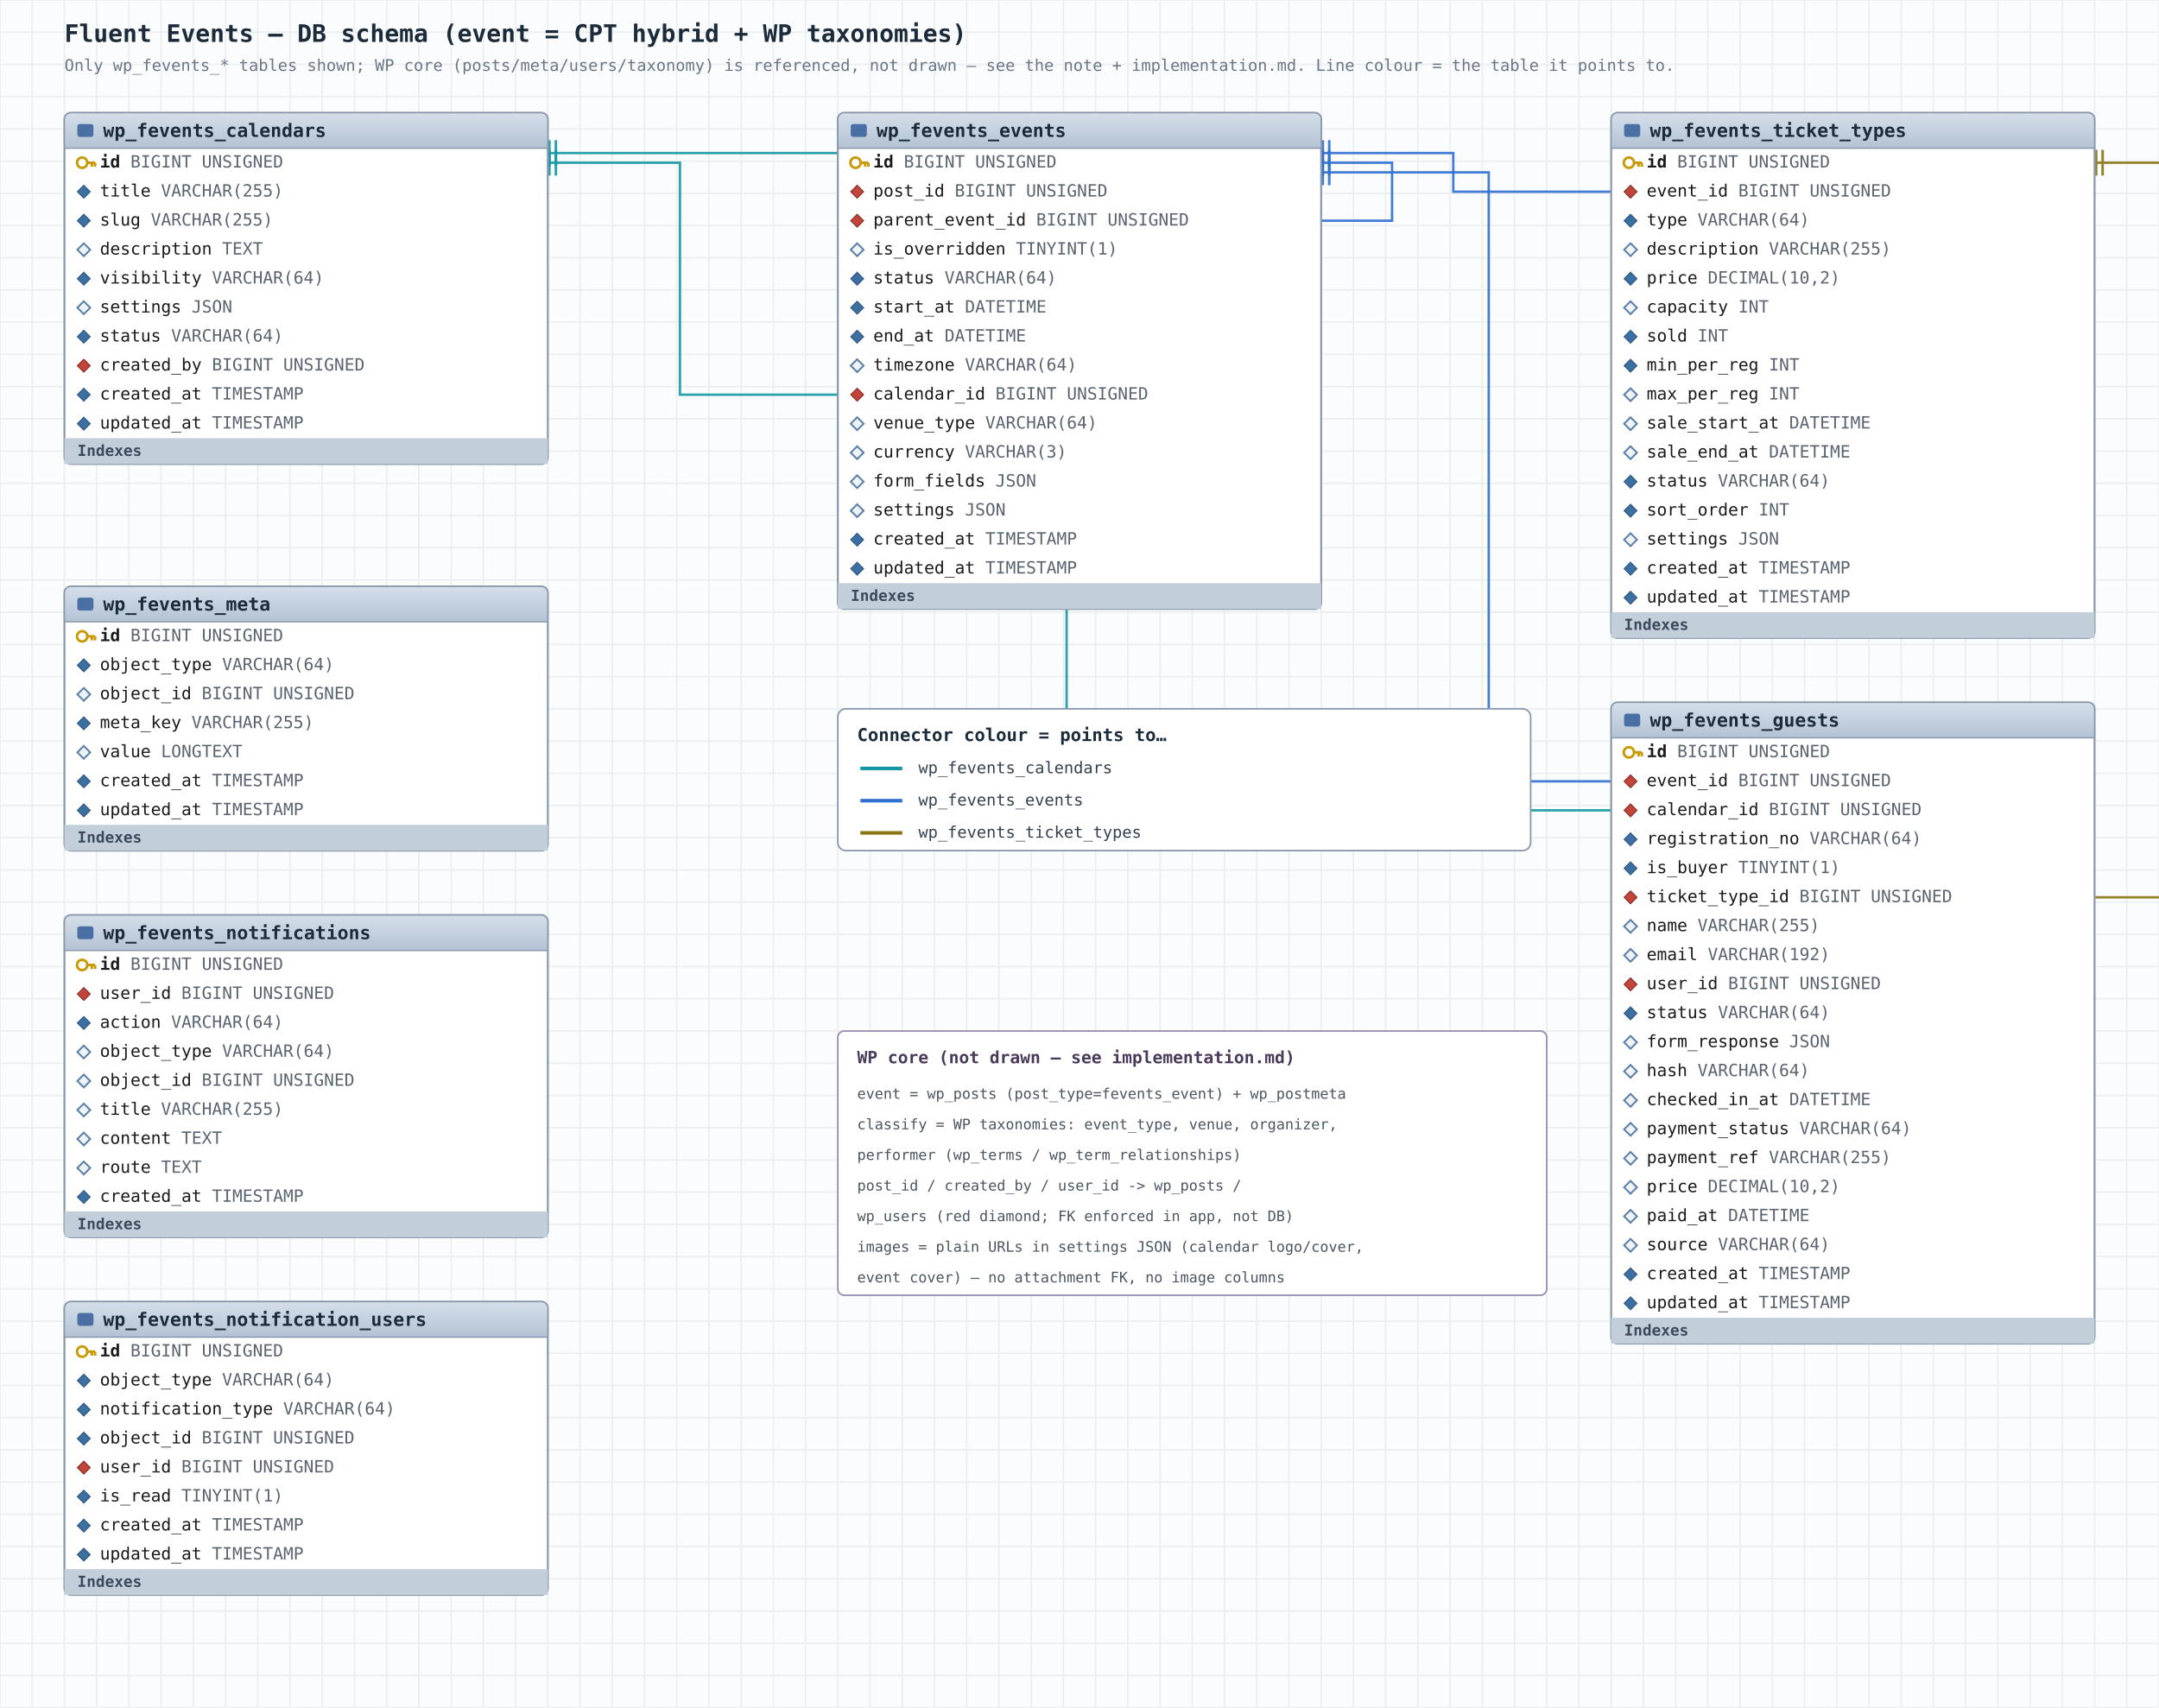
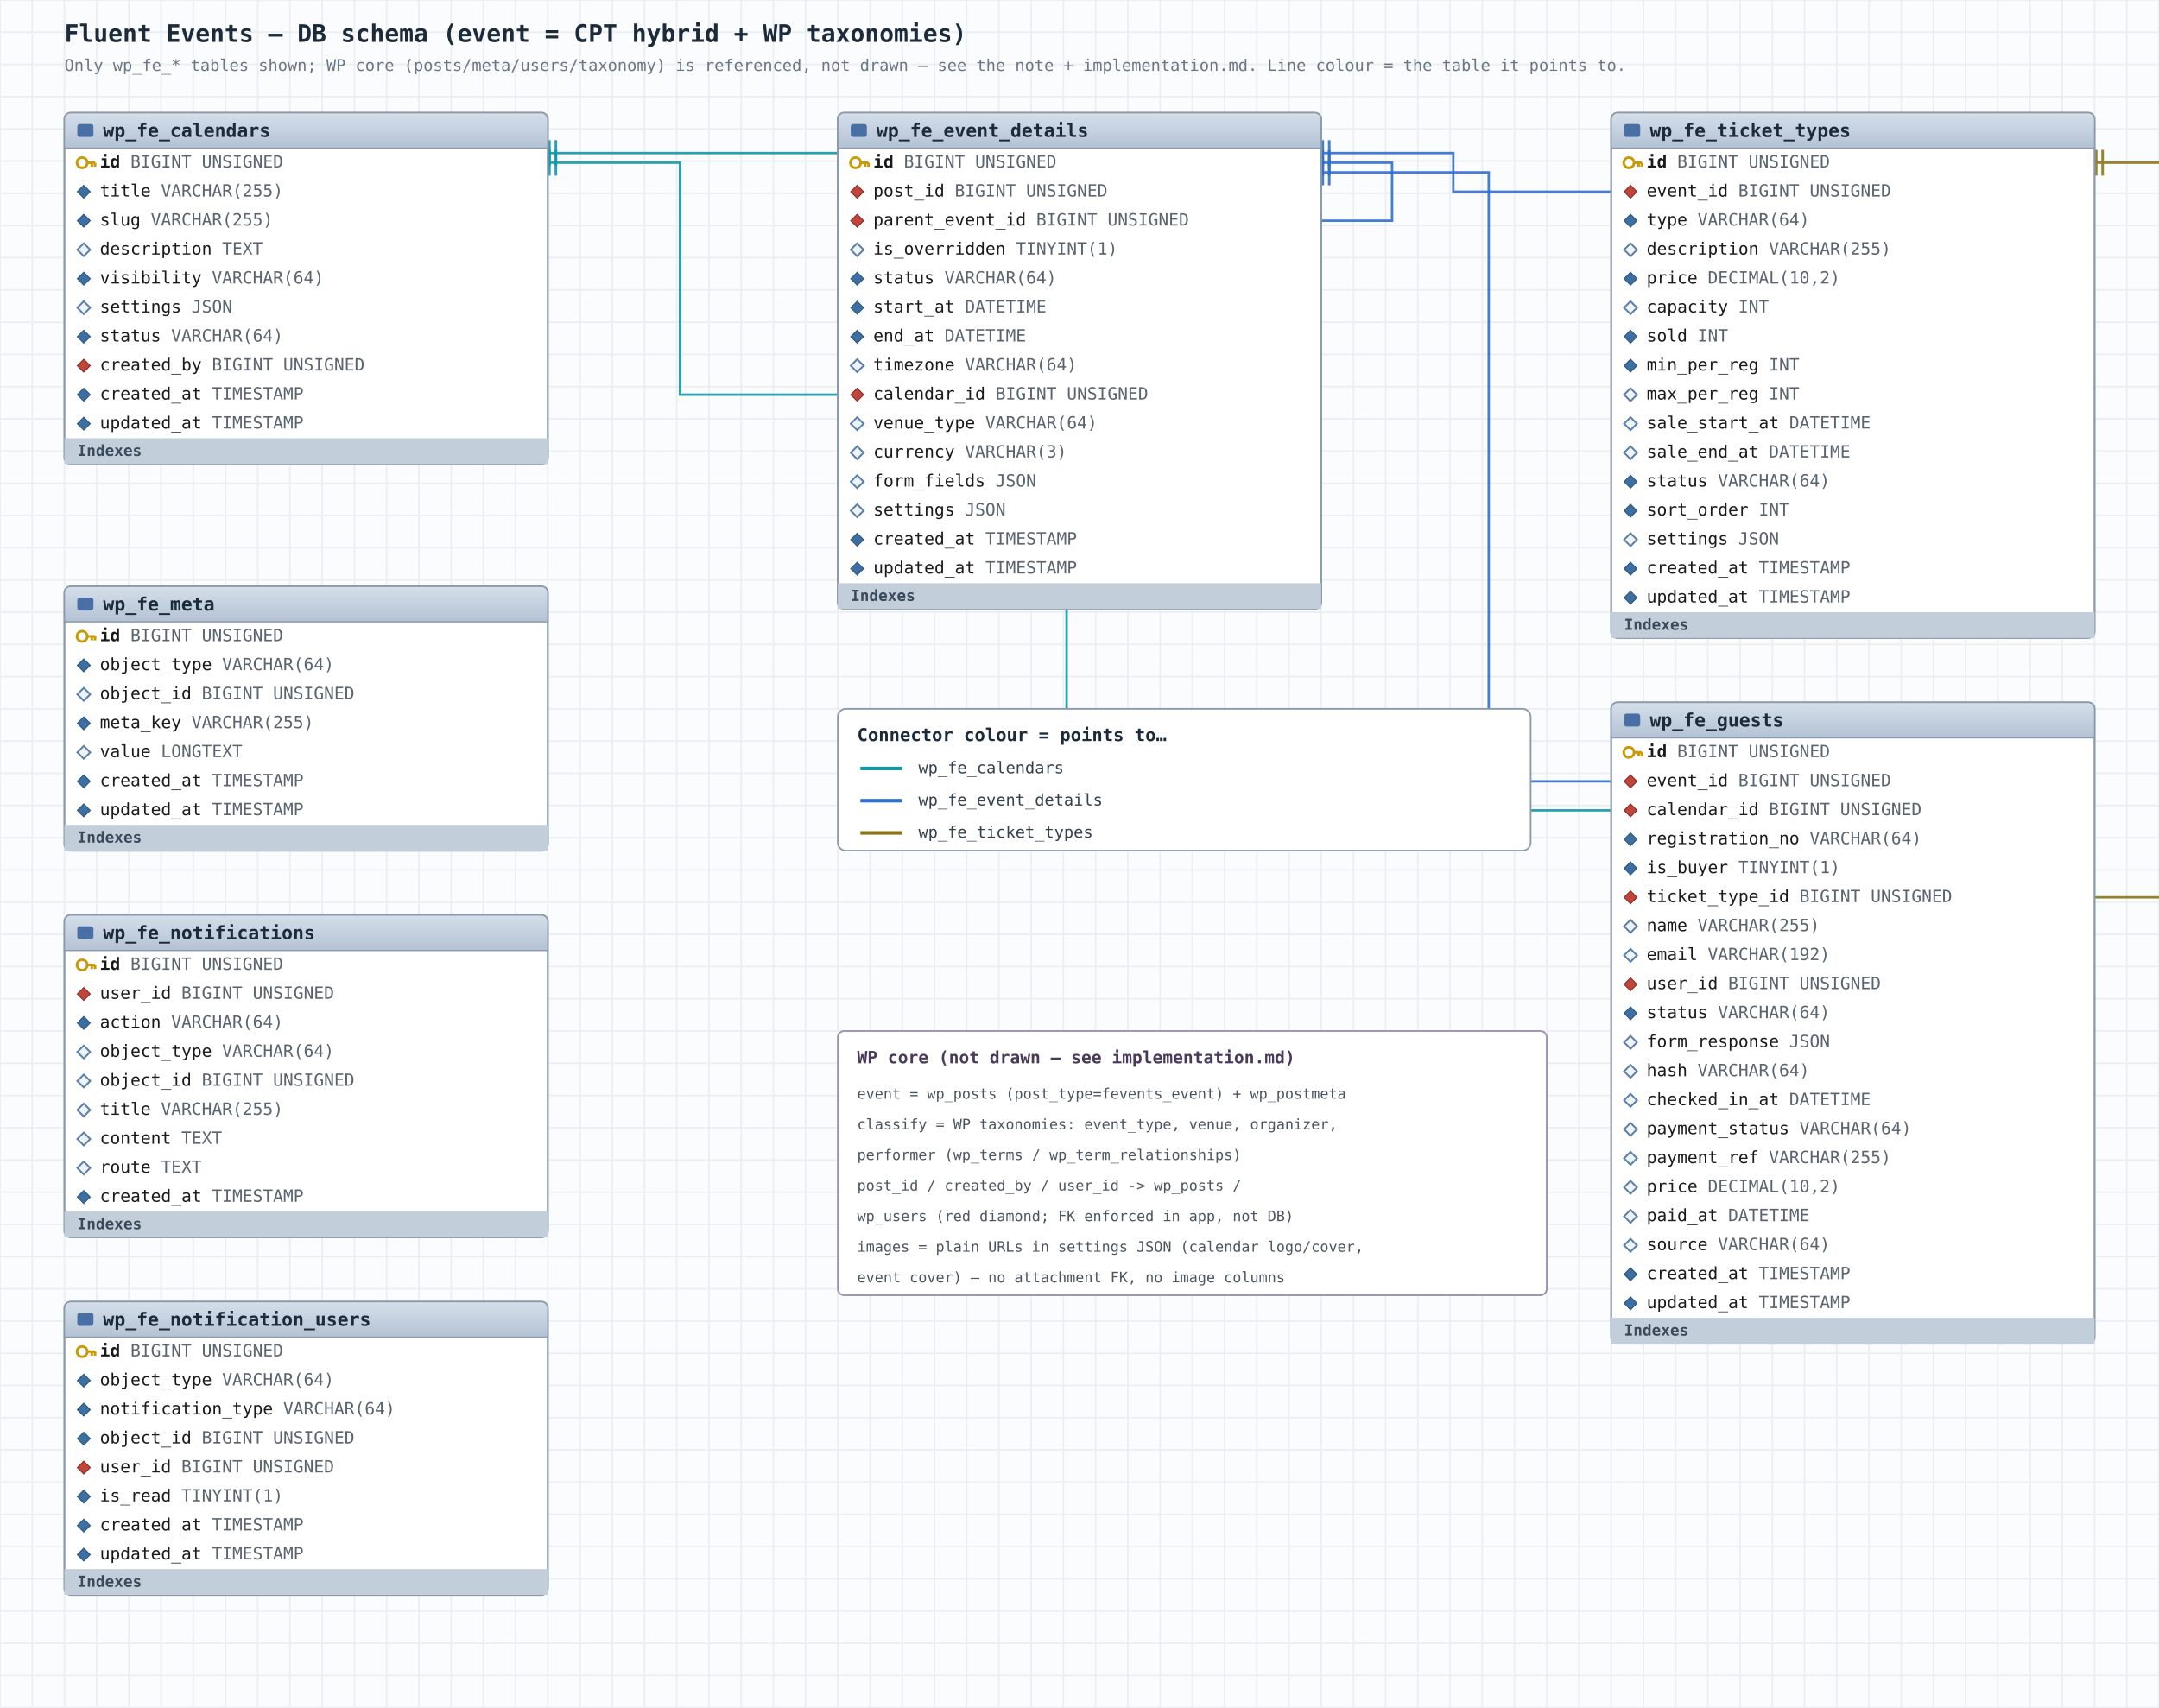
<svg xmlns="http://www.w3.org/2000/svg" width="1340" height="1060" viewBox="0 0 1340 1060" font-family="Menlo,Consolas,monospace">
  <defs>
    <linearGradient id="tb" x1="0" y1="0" x2="0" y2="1">
      <stop offset="0" stop-color="#d5dfea" />
      <stop offset="1" stop-color="#b3c2d4" />
    </linearGradient>
    <linearGradient id="tt" x1="0" y1="0" x2="0" y2="1">
      <stop offset="0" stop-color="#e2daf0" />
      <stop offset="1" stop-color="#cdc0e6" />
    </linearGradient>
    <marker id="cf_c1298a4" markerWidth="22" markerHeight="22" refX="17" refY="11" orient="auto" markerUnits="userSpaceOnUse">
      <path d="M17,11 L3,3 M17,11 L3,11 M17,11 L3,19" fill="none" stroke="#1298a4" stroke-width="1.6" />
    </marker>
    <marker id="one_c1298a4" markerWidth="16" markerHeight="22" refX="12" refY="11" orient="auto" markerUnits="userSpaceOnUse">
      <path d="M7,3 L7,19 M11,3 L11,19" fill="none" stroke="#1298a4" stroke-width="1.6" />
    </marker>
    <marker id="cf_c2f6fd0" markerWidth="22" markerHeight="22" refX="17" refY="11" orient="auto" markerUnits="userSpaceOnUse">
      <path d="M17,11 L3,3 M17,11 L3,11 M17,11 L3,19" fill="none" stroke="#2f6fd0" stroke-width="1.6" />
    </marker>
    <marker id="one_c2f6fd0" markerWidth="16" markerHeight="22" refX="12" refY="11" orient="auto" markerUnits="userSpaceOnUse">
      <path d="M7,3 L7,19 M11,3 L11,19" fill="none" stroke="#2f6fd0" stroke-width="1.6" />
    </marker>
    <marker id="cf_c8a7514" markerWidth="22" markerHeight="22" refX="17" refY="11" orient="auto" markerUnits="userSpaceOnUse">
      <path d="M17,11 L3,3 M17,11 L3,11 M17,11 L3,19" fill="none" stroke="#8a7514" stroke-width="1.6" />
    </marker>
    <marker id="one_c8a7514" markerWidth="16" markerHeight="22" refX="12" refY="11" orient="auto" markerUnits="userSpaceOnUse">
      <path d="M7,3 L7,19 M11,3 L11,19" fill="none" stroke="#8a7514" stroke-width="1.6" />
    </marker>
  </defs>
  <rect x="0" y="0" width="1340" height="1060" fill="#fbfcfd" />
  <path d="M0,0 V1060 M20,0 V1060 M40,0 V1060 M60,0 V1060 M80,0 V1060 M100,0 V1060 M120,0 V1060 M140,0 V1060 M160,0 V1060 M180,0 V1060 M200,0 V1060 M220,0 V1060 M240,0 V1060 M260,0 V1060 M280,0 V1060 M300,0 V1060 M320,0 V1060 M340,0 V1060 M360,0 V1060 M380,0 V1060 M400,0 V1060 M420,0 V1060 M440,0 V1060 M460,0 V1060 M480,0 V1060 M500,0 V1060 M520,0 V1060 M540,0 V1060 M560,0 V1060 M580,0 V1060 M600,0 V1060 M620,0 V1060 M640,0 V1060 M660,0 V1060 M680,0 V1060 M700,0 V1060 M720,0 V1060 M740,0 V1060 M760,0 V1060 M780,0 V1060 M800,0 V1060 M820,0 V1060 M840,0 V1060 M860,0 V1060 M880,0 V1060 M900,0 V1060 M920,0 V1060 M940,0 V1060 M960,0 V1060 M980,0 V1060 M1000,0 V1060 M1020,0 V1060 M1040,0 V1060 M1060,0 V1060 M1080,0 V1060 M1100,0 V1060 M1120,0 V1060 M1140,0 V1060 M1160,0 V1060 M1180,0 V1060 M1200,0 V1060 M1220,0 V1060 M1240,0 V1060 M1260,0 V1060 M1280,0 V1060 M1300,0 V1060 M1320,0 V1060 M1340,0 V1060 M0,0 H1340 M0,20 H1340 M0,40 H1340 M0,60 H1340 M0,80 H1340 M0,100 H1340 M0,120 H1340 M0,140 H1340 M0,160 H1340 M0,180 H1340 M0,200 H1340 M0,220 H1340 M0,240 H1340 M0,260 H1340 M0,280 H1340 M0,300 H1340 M0,320 H1340 M0,340 H1340 M0,360 H1340 M0,380 H1340 M0,400 H1340 M0,420 H1340 M0,440 H1340 M0,460 H1340 M0,480 H1340 M0,500 H1340 M0,520 H1340 M0,540 H1340 M0,560 H1340 M0,580 H1340 M0,600 H1340 M0,620 H1340 M0,640 H1340 M0,660 H1340 M0,680 H1340 M0,700 H1340 M0,720 H1340 M0,740 H1340 M0,760 H1340 M0,780 H1340 M0,800 H1340 M0,820 H1340 M0,840 H1340 M0,860 H1340 M0,880 H1340 M0,900 H1340 M0,920 H1340 M0,940 H1340 M0,960 H1340 M0,980 H1340 M0,1000 H1340 M0,1020 H1340 M0,1040 H1340 M0,1060 H1340" stroke="#eceff2" stroke-width="1" />
  <text x="40" y="26" font-size="15" font-weight="700" fill="#1c2b3a">Fluent Events — DB schema (event = CPT hybrid + WP taxonomies)</text>
-   <text x="40" y="44" font-size="10" fill="#6a7684">Only wp_fevents_* tables shown; WP core (posts/meta/users/taxonomy) is referenced, not drawn — see the note + implementation.md. Line colour = the table it points to.</text>
+   <text x="40" y="44" font-size="10" fill="#6a7684">Only wp_fe_* tables shown; WP core (posts/meta/users/taxonomy) is referenced, not drawn — see the note + implementation.md. Line colour = the table it points to.</text>
  <path d="M520,245 H422.0 V101 H340" fill="none" stroke="#1298a4" stroke-width="1.5" opacity="0.9" marker-start="url(#cf_c1298a4)" marker-end="url(#one_c1298a4)" />
  <path d="M820,137 H864 V101 H820" fill="none" stroke="#2f6fd0" stroke-width="1.5" opacity="0.9" marker-start="url(#cf_c2f6fd0)" marker-end="url(#one_c2f6fd0)" />
  <path d="M1000,119 H902.0 V95 H820" fill="none" stroke="#2f6fd0" stroke-width="1.5" opacity="0.9" marker-start="url(#cf_c2f6fd0)" marker-end="url(#one_c2f6fd0)" />
  <path d="M1000,485 H924.0 V107 H820" fill="none" stroke="#2f6fd0" stroke-width="1.5" opacity="0.9" marker-start="url(#cf_c2f6fd0)" marker-end="url(#one_c2f6fd0)" />
  <path d="M1000,503 H662.0 V95 H340" fill="none" stroke="#1298a4" stroke-width="1.5" opacity="0.9" marker-start="url(#cf_c1298a4)" marker-end="url(#one_c1298a4)" />
  <path d="M1300,557 H1344 V101 H1300" fill="none" stroke="#8a7514" stroke-width="1.5" opacity="0.9" marker-start="url(#cf_c8a7514)" marker-end="url(#one_c8a7514)" />
  <g>
    <rect x="40" y="70" width="300" height="218" rx="4" fill="#fff" stroke="#8a99ab" stroke-width="1.2" />
    <path d="M40,74 a4,4 0 0 1 4,-4 h292 a4,4 0 0 1 4,4 v18 h-300 z" fill="url(#tb)" stroke="#8a99ab" stroke-width="0.8" />
    <rect x="48" y="77" width="10" height="8" rx="1.5" fill="#4a6fa5" />
-     <text x="64" y="85" font-size="11.5" font-weight="700" fill="#1c2b3a">wp_fevents_calendars</text>
+     <text x="64" y="85" font-size="11.5" font-weight="700" fill="#1c2b3a">wp_fe_calendars</text>
    <circle cx="51" cy="101" r="3.2" fill="none" stroke="#c99a08" stroke-width="1.6" />
    <path d="M53.5,101 L59,101 M57,101 L57,103.5 M59,101 L59,103.5" stroke="#c99a08" stroke-width="1.6" fill="none" />
    <text x="62" y="104" font-size="10.5" fill="#1a1a1a">
      <tspan font-weight="700">id</tspan>
      <tspan fill="#5a6470">BIGINT UNSIGNED</tspan>
    </text>
    <path d="M52,115 L56,119 L52,123 L48,119 Z" fill="#3d6fa0" stroke="#2a5580" stroke-width="0.6" />
    <text x="62" y="122" font-size="10.5" fill="#1a1a1a">
      <tspan font-weight="400">title</tspan>
      <tspan fill="#5a6470">VARCHAR(255)</tspan>
    </text>
    <path d="M52,133 L56,137 L52,141 L48,137 Z" fill="#3d6fa0" stroke="#2a5580" stroke-width="0.6" />
    <text x="62" y="140" font-size="10.5" fill="#1a1a1a">
      <tspan font-weight="400">slug</tspan>
      <tspan fill="#5a6470">VARCHAR(255)</tspan>
    </text>
    <path d="M52,151 L56,155 L52,159 L48,155 Z" fill="#eef3f8" stroke="#5b7fa6" stroke-width="1.1" />
    <text x="62" y="158" font-size="10.5" fill="#1a1a1a">
      <tspan font-weight="400">description</tspan>
      <tspan fill="#5a6470">TEXT</tspan>
    </text>
    <path d="M52,169 L56,173 L52,177 L48,173 Z" fill="#3d6fa0" stroke="#2a5580" stroke-width="0.6" />
    <text x="62" y="176" font-size="10.5" fill="#1a1a1a">
      <tspan font-weight="400">visibility</tspan>
      <tspan fill="#5a6470">VARCHAR(64)</tspan>
    </text>
    <path d="M52,187 L56,191 L52,195 L48,191 Z" fill="#eef3f8" stroke="#5b7fa6" stroke-width="1.1" />
    <text x="62" y="194" font-size="10.5" fill="#1a1a1a">
      <tspan font-weight="400">settings</tspan>
      <tspan fill="#5a6470">JSON</tspan>
    </text>
    <path d="M52,205 L56,209 L52,213 L48,209 Z" fill="#3d6fa0" stroke="#2a5580" stroke-width="0.6" />
    <text x="62" y="212" font-size="10.5" fill="#1a1a1a">
      <tspan font-weight="400">status</tspan>
      <tspan fill="#5a6470">VARCHAR(64)</tspan>
    </text>
    <path d="M52,223 L56,227 L52,231 L48,227 Z" fill="#c0453b" stroke="#8a2820" stroke-width="0.6" />
    <text x="62" y="230" font-size="10.5" fill="#1a1a1a">
      <tspan font-weight="400">created_by</tspan>
      <tspan fill="#5a6470">BIGINT UNSIGNED</tspan>
    </text>
    <path d="M52,241 L56,245 L52,249 L48,245 Z" fill="#3d6fa0" stroke="#2a5580" stroke-width="0.6" />
    <text x="62" y="248" font-size="10.5" fill="#1a1a1a">
      <tspan font-weight="400">created_at</tspan>
      <tspan fill="#5a6470">TIMESTAMP</tspan>
    </text>
    <path d="M52,259 L56,263 L52,267 L48,263 Z" fill="#3d6fa0" stroke="#2a5580" stroke-width="0.6" />
    <text x="62" y="266" font-size="10.5" fill="#1a1a1a">
      <tspan font-weight="400">updated_at</tspan>
      <tspan fill="#5a6470">TIMESTAMP</tspan>
    </text>
    <rect x="40" y="272" width="300" height="16" fill="#c3cedb" />
    <text x="48" y="283" font-size="9.5" font-weight="700" fill="#3a4a5a">Indexes</text>
  </g>
  <g>
    <rect x="40" y="364" width="300" height="164" rx="4" fill="#fff" stroke="#8a99ab" stroke-width="1.2" />
    <path d="M40,368 a4,4 0 0 1 4,-4 h292 a4,4 0 0 1 4,4 v18 h-300 z" fill="url(#tb)" stroke="#8a99ab" stroke-width="0.8" />
    <rect x="48" y="371" width="10" height="8" rx="1.5" fill="#4a6fa5" />
-     <text x="64" y="379" font-size="11.5" font-weight="700" fill="#1c2b3a">wp_fevents_meta</text>
+     <text x="64" y="379" font-size="11.5" font-weight="700" fill="#1c2b3a">wp_fe_meta</text>
    <circle cx="51" cy="395" r="3.2" fill="none" stroke="#c99a08" stroke-width="1.6" />
    <path d="M53.5,395 L59,395 M57,395 L57,397.5 M59,395 L59,397.5" stroke="#c99a08" stroke-width="1.6" fill="none" />
    <text x="62" y="398" font-size="10.5" fill="#1a1a1a">
      <tspan font-weight="700">id</tspan>
      <tspan fill="#5a6470">BIGINT UNSIGNED</tspan>
    </text>
    <path d="M52,409 L56,413 L52,417 L48,413 Z" fill="#3d6fa0" stroke="#2a5580" stroke-width="0.6" />
    <text x="62" y="416" font-size="10.5" fill="#1a1a1a">
      <tspan font-weight="400">object_type</tspan>
      <tspan fill="#5a6470">VARCHAR(64)</tspan>
    </text>
    <path d="M52,427 L56,431 L52,435 L48,431 Z" fill="#eef3f8" stroke="#5b7fa6" stroke-width="1.1" />
    <text x="62" y="434" font-size="10.5" fill="#1a1a1a">
      <tspan font-weight="400">object_id</tspan>
      <tspan fill="#5a6470">BIGINT UNSIGNED</tspan>
    </text>
    <path d="M52,445 L56,449 L52,453 L48,449 Z" fill="#3d6fa0" stroke="#2a5580" stroke-width="0.6" />
    <text x="62" y="452" font-size="10.5" fill="#1a1a1a">
      <tspan font-weight="400">meta_key</tspan>
      <tspan fill="#5a6470">VARCHAR(255)</tspan>
    </text>
    <path d="M52,463 L56,467 L52,471 L48,467 Z" fill="#eef3f8" stroke="#5b7fa6" stroke-width="1.1" />
    <text x="62" y="470" font-size="10.5" fill="#1a1a1a">
      <tspan font-weight="400">value</tspan>
      <tspan fill="#5a6470">LONGTEXT</tspan>
    </text>
    <path d="M52,481 L56,485 L52,489 L48,485 Z" fill="#3d6fa0" stroke="#2a5580" stroke-width="0.6" />
    <text x="62" y="488" font-size="10.5" fill="#1a1a1a">
      <tspan font-weight="400">created_at</tspan>
      <tspan fill="#5a6470">TIMESTAMP</tspan>
    </text>
    <path d="M52,499 L56,503 L52,507 L48,503 Z" fill="#3d6fa0" stroke="#2a5580" stroke-width="0.6" />
    <text x="62" y="506" font-size="10.5" fill="#1a1a1a">
      <tspan font-weight="400">updated_at</tspan>
      <tspan fill="#5a6470">TIMESTAMP</tspan>
    </text>
    <rect x="40" y="512" width="300" height="16" fill="#c3cedb" />
    <text x="48" y="523" font-size="9.5" font-weight="700" fill="#3a4a5a">Indexes</text>
  </g>
  <g>
    <rect x="40" y="568" width="300" height="200" rx="4" fill="#fff" stroke="#8a99ab" stroke-width="1.2" />
    <path d="M40,572 a4,4 0 0 1 4,-4 h292 a4,4 0 0 1 4,4 v18 h-300 z" fill="url(#tb)" stroke="#8a99ab" stroke-width="0.8" />
    <rect x="48" y="575" width="10" height="8" rx="1.5" fill="#4a6fa5" />
-     <text x="64" y="583" font-size="11.5" font-weight="700" fill="#1c2b3a">wp_fevents_notifications</text>
+     <text x="64" y="583" font-size="11.5" font-weight="700" fill="#1c2b3a">wp_fe_notifications</text>
    <circle cx="51" cy="599" r="3.2" fill="none" stroke="#c99a08" stroke-width="1.6" />
    <path d="M53.5,599 L59,599 M57,599 L57,601.5 M59,599 L59,601.5" stroke="#c99a08" stroke-width="1.6" fill="none" />
    <text x="62" y="602" font-size="10.5" fill="#1a1a1a">
      <tspan font-weight="700">id</tspan>
      <tspan fill="#5a6470">BIGINT UNSIGNED</tspan>
    </text>
    <path d="M52,613 L56,617 L52,621 L48,617 Z" fill="#c0453b" stroke="#8a2820" stroke-width="0.6" />
    <text x="62" y="620" font-size="10.5" fill="#1a1a1a">
      <tspan font-weight="400">user_id</tspan>
      <tspan fill="#5a6470">BIGINT UNSIGNED</tspan>
    </text>
    <path d="M52,631 L56,635 L52,639 L48,635 Z" fill="#3d6fa0" stroke="#2a5580" stroke-width="0.6" />
    <text x="62" y="638" font-size="10.5" fill="#1a1a1a">
      <tspan font-weight="400">action</tspan>
      <tspan fill="#5a6470">VARCHAR(64)</tspan>
    </text>
    <path d="M52,649 L56,653 L52,657 L48,653 Z" fill="#eef3f8" stroke="#5b7fa6" stroke-width="1.1" />
    <text x="62" y="656" font-size="10.5" fill="#1a1a1a">
      <tspan font-weight="400">object_type</tspan>
      <tspan fill="#5a6470">VARCHAR(64)</tspan>
    </text>
    <path d="M52,667 L56,671 L52,675 L48,671 Z" fill="#eef3f8" stroke="#5b7fa6" stroke-width="1.1" />
    <text x="62" y="674" font-size="10.5" fill="#1a1a1a">
      <tspan font-weight="400">object_id</tspan>
      <tspan fill="#5a6470">BIGINT UNSIGNED</tspan>
    </text>
    <path d="M52,685 L56,689 L52,693 L48,689 Z" fill="#eef3f8" stroke="#5b7fa6" stroke-width="1.1" />
    <text x="62" y="692" font-size="10.5" fill="#1a1a1a">
      <tspan font-weight="400">title</tspan>
      <tspan fill="#5a6470">VARCHAR(255)</tspan>
    </text>
    <path d="M52,703 L56,707 L52,711 L48,707 Z" fill="#eef3f8" stroke="#5b7fa6" stroke-width="1.1" />
    <text x="62" y="710" font-size="10.5" fill="#1a1a1a">
      <tspan font-weight="400">content</tspan>
      <tspan fill="#5a6470">TEXT</tspan>
    </text>
    <path d="M52,721 L56,725 L52,729 L48,725 Z" fill="#eef3f8" stroke="#5b7fa6" stroke-width="1.1" />
    <text x="62" y="728" font-size="10.5" fill="#1a1a1a">
      <tspan font-weight="400">route</tspan>
      <tspan fill="#5a6470">TEXT</tspan>
    </text>
    <path d="M52,739 L56,743 L52,747 L48,743 Z" fill="#3d6fa0" stroke="#2a5580" stroke-width="0.6" />
    <text x="62" y="746" font-size="10.5" fill="#1a1a1a">
      <tspan font-weight="400">created_at</tspan>
      <tspan fill="#5a6470">TIMESTAMP</tspan>
    </text>
    <rect x="40" y="752" width="300" height="16" fill="#c3cedb" />
    <text x="48" y="763" font-size="9.5" font-weight="700" fill="#3a4a5a">Indexes</text>
  </g>
  <g>
    <rect x="40" y="808" width="300" height="182" rx="4" fill="#fff" stroke="#8a99ab" stroke-width="1.2" />
    <path d="M40,812 a4,4 0 0 1 4,-4 h292 a4,4 0 0 1 4,4 v18 h-300 z" fill="url(#tb)" stroke="#8a99ab" stroke-width="0.8" />
    <rect x="48" y="815" width="10" height="8" rx="1.5" fill="#4a6fa5" />
-     <text x="64" y="823" font-size="11.5" font-weight="700" fill="#1c2b3a">wp_fevents_notification_users</text>
+     <text x="64" y="823" font-size="11.5" font-weight="700" fill="#1c2b3a">wp_fe_notification_users</text>
    <circle cx="51" cy="839" r="3.2" fill="none" stroke="#c99a08" stroke-width="1.6" />
    <path d="M53.5,839 L59,839 M57,839 L57,841.5 M59,839 L59,841.5" stroke="#c99a08" stroke-width="1.6" fill="none" />
    <text x="62" y="842" font-size="10.5" fill="#1a1a1a">
      <tspan font-weight="700">id</tspan>
      <tspan fill="#5a6470">BIGINT UNSIGNED</tspan>
    </text>
    <path d="M52,853 L56,857 L52,861 L48,857 Z" fill="#3d6fa0" stroke="#2a5580" stroke-width="0.6" />
    <text x="62" y="860" font-size="10.5" fill="#1a1a1a">
      <tspan font-weight="400">object_type</tspan>
      <tspan fill="#5a6470">VARCHAR(64)</tspan>
    </text>
    <path d="M52,871 L56,875 L52,879 L48,875 Z" fill="#3d6fa0" stroke="#2a5580" stroke-width="0.6" />
    <text x="62" y="878" font-size="10.5" fill="#1a1a1a">
      <tspan font-weight="400">notification_type</tspan>
      <tspan fill="#5a6470">VARCHAR(64)</tspan>
    </text>
    <path d="M52,889 L56,893 L52,897 L48,893 Z" fill="#3d6fa0" stroke="#2a5580" stroke-width="0.6" />
    <text x="62" y="896" font-size="10.5" fill="#1a1a1a">
      <tspan font-weight="400">object_id</tspan>
      <tspan fill="#5a6470">BIGINT UNSIGNED</tspan>
    </text>
    <path d="M52,907 L56,911 L52,915 L48,911 Z" fill="#c0453b" stroke="#8a2820" stroke-width="0.6" />
    <text x="62" y="914" font-size="10.5" fill="#1a1a1a">
      <tspan font-weight="400">user_id</tspan>
      <tspan fill="#5a6470">BIGINT UNSIGNED</tspan>
    </text>
    <path d="M52,925 L56,929 L52,933 L48,929 Z" fill="#3d6fa0" stroke="#2a5580" stroke-width="0.6" />
    <text x="62" y="932" font-size="10.5" fill="#1a1a1a">
      <tspan font-weight="400">is_read</tspan>
      <tspan fill="#5a6470">TINYINT(1)</tspan>
    </text>
    <path d="M52,943 L56,947 L52,951 L48,947 Z" fill="#3d6fa0" stroke="#2a5580" stroke-width="0.6" />
    <text x="62" y="950" font-size="10.5" fill="#1a1a1a">
      <tspan font-weight="400">created_at</tspan>
      <tspan fill="#5a6470">TIMESTAMP</tspan>
    </text>
    <path d="M52,961 L56,965 L52,969 L48,965 Z" fill="#3d6fa0" stroke="#2a5580" stroke-width="0.6" />
    <text x="62" y="968" font-size="10.5" fill="#1a1a1a">
      <tspan font-weight="400">updated_at</tspan>
      <tspan fill="#5a6470">TIMESTAMP</tspan>
    </text>
    <rect x="40" y="974" width="300" height="16" fill="#c3cedb" />
    <text x="48" y="985" font-size="9.5" font-weight="700" fill="#3a4a5a">Indexes</text>
  </g>
  <g>
    <rect x="520" y="70" width="300" height="308" rx="4" fill="#fff" stroke="#8a99ab" stroke-width="1.2" />
    <path d="M520,74 a4,4 0 0 1 4,-4 h292 a4,4 0 0 1 4,4 v18 h-300 z" fill="url(#tb)" stroke="#8a99ab" stroke-width="0.8" />
    <rect x="528" y="77" width="10" height="8" rx="1.5" fill="#4a6fa5" />
-     <text x="544" y="85" font-size="11.5" font-weight="700" fill="#1c2b3a">wp_fevents_events</text>
+     <text x="544" y="85" font-size="11.5" font-weight="700" fill="#1c2b3a">wp_fe_event_details</text>
    <circle cx="531" cy="101" r="3.2" fill="none" stroke="#c99a08" stroke-width="1.6" />
    <path d="M533.5,101 L539,101 M537,101 L537,103.5 M539,101 L539,103.5" stroke="#c99a08" stroke-width="1.6" fill="none" />
    <text x="542" y="104" font-size="10.5" fill="#1a1a1a">
      <tspan font-weight="700">id</tspan>
      <tspan fill="#5a6470">BIGINT UNSIGNED</tspan>
    </text>
    <path d="M532,115 L536,119 L532,123 L528,119 Z" fill="#c0453b" stroke="#8a2820" stroke-width="0.6" />
    <text x="542" y="122" font-size="10.5" fill="#1a1a1a">
      <tspan font-weight="400">post_id</tspan>
      <tspan fill="#5a6470">BIGINT UNSIGNED</tspan>
    </text>
    <path d="M532,133 L536,137 L532,141 L528,137 Z" fill="#c0453b" stroke="#8a2820" stroke-width="0.6" />
    <text x="542" y="140" font-size="10.5" fill="#1a1a1a">
      <tspan font-weight="400">parent_event_id</tspan>
      <tspan fill="#5a6470">BIGINT UNSIGNED</tspan>
    </text>
    <path d="M532,151 L536,155 L532,159 L528,155 Z" fill="#eef3f8" stroke="#5b7fa6" stroke-width="1.1" />
    <text x="542" y="158" font-size="10.5" fill="#1a1a1a">
      <tspan font-weight="400">is_overridden</tspan>
      <tspan fill="#5a6470">TINYINT(1)</tspan>
    </text>
    <path d="M532,169 L536,173 L532,177 L528,173 Z" fill="#3d6fa0" stroke="#2a5580" stroke-width="0.6" />
    <text x="542" y="176" font-size="10.5" fill="#1a1a1a">
      <tspan font-weight="400">status</tspan>
      <tspan fill="#5a6470">VARCHAR(64)</tspan>
    </text>
    <path d="M532,187 L536,191 L532,195 L528,191 Z" fill="#3d6fa0" stroke="#2a5580" stroke-width="0.6" />
    <text x="542" y="194" font-size="10.5" fill="#1a1a1a">
      <tspan font-weight="400">start_at</tspan>
      <tspan fill="#5a6470">DATETIME</tspan>
    </text>
    <path d="M532,205 L536,209 L532,213 L528,209 Z" fill="#3d6fa0" stroke="#2a5580" stroke-width="0.6" />
    <text x="542" y="212" font-size="10.5" fill="#1a1a1a">
      <tspan font-weight="400">end_at</tspan>
      <tspan fill="#5a6470">DATETIME</tspan>
    </text>
    <path d="M532,223 L536,227 L532,231 L528,227 Z" fill="#eef3f8" stroke="#5b7fa6" stroke-width="1.1" />
    <text x="542" y="230" font-size="10.5" fill="#1a1a1a">
      <tspan font-weight="400">timezone</tspan>
      <tspan fill="#5a6470">VARCHAR(64)</tspan>
    </text>
    <path d="M532,241 L536,245 L532,249 L528,245 Z" fill="#c0453b" stroke="#8a2820" stroke-width="0.6" />
    <text x="542" y="248" font-size="10.5" fill="#1a1a1a">
      <tspan font-weight="400">calendar_id</tspan>
      <tspan fill="#5a6470">BIGINT UNSIGNED</tspan>
    </text>
    <path d="M532,259 L536,263 L532,267 L528,263 Z" fill="#eef3f8" stroke="#5b7fa6" stroke-width="1.1" />
    <text x="542" y="266" font-size="10.5" fill="#1a1a1a">
      <tspan font-weight="400">venue_type</tspan>
      <tspan fill="#5a6470">VARCHAR(64)</tspan>
    </text>
    <path d="M532,277 L536,281 L532,285 L528,281 Z" fill="#eef3f8" stroke="#5b7fa6" stroke-width="1.1" />
    <text x="542" y="284" font-size="10.5" fill="#1a1a1a">
      <tspan font-weight="400">currency</tspan>
      <tspan fill="#5a6470">VARCHAR(3)</tspan>
    </text>
    <path d="M532,295 L536,299 L532,303 L528,299 Z" fill="#eef3f8" stroke="#5b7fa6" stroke-width="1.1" />
    <text x="542" y="302" font-size="10.5" fill="#1a1a1a">
      <tspan font-weight="400">form_fields</tspan>
      <tspan fill="#5a6470">JSON</tspan>
    </text>
    <path d="M532,313 L536,317 L532,321 L528,317 Z" fill="#eef3f8" stroke="#5b7fa6" stroke-width="1.1" />
    <text x="542" y="320" font-size="10.5" fill="#1a1a1a">
      <tspan font-weight="400">settings</tspan>
      <tspan fill="#5a6470">JSON</tspan>
    </text>
    <path d="M532,331 L536,335 L532,339 L528,335 Z" fill="#3d6fa0" stroke="#2a5580" stroke-width="0.6" />
    <text x="542" y="338" font-size="10.5" fill="#1a1a1a">
      <tspan font-weight="400">created_at</tspan>
      <tspan fill="#5a6470">TIMESTAMP</tspan>
    </text>
    <path d="M532,349 L536,353 L532,357 L528,353 Z" fill="#3d6fa0" stroke="#2a5580" stroke-width="0.6" />
    <text x="542" y="356" font-size="10.5" fill="#1a1a1a">
      <tspan font-weight="400">updated_at</tspan>
      <tspan fill="#5a6470">TIMESTAMP</tspan>
    </text>
    <rect x="520" y="362" width="300" height="16" fill="#c3cedb" />
    <text x="528" y="373" font-size="9.5" font-weight="700" fill="#3a4a5a">Indexes</text>
  </g>
  <g>
    <rect x="1000" y="70" width="300" height="326" rx="4" fill="#fff" stroke="#8a99ab" stroke-width="1.2" />
    <path d="M1000,74 a4,4 0 0 1 4,-4 h292 a4,4 0 0 1 4,4 v18 h-300 z" fill="url(#tb)" stroke="#8a99ab" stroke-width="0.8" />
    <rect x="1008" y="77" width="10" height="8" rx="1.5" fill="#4a6fa5" />
-     <text x="1024" y="85" font-size="11.5" font-weight="700" fill="#1c2b3a">wp_fevents_ticket_types</text>
+     <text x="1024" y="85" font-size="11.5" font-weight="700" fill="#1c2b3a">wp_fe_ticket_types</text>
    <circle cx="1011" cy="101" r="3.2" fill="none" stroke="#c99a08" stroke-width="1.6" />
    <path d="M1013.5,101 L1019,101 M1017,101 L1017,103.5 M1019,101 L1019,103.5" stroke="#c99a08" stroke-width="1.6" fill="none" />
    <text x="1022" y="104" font-size="10.5" fill="#1a1a1a">
      <tspan font-weight="700">id</tspan>
      <tspan fill="#5a6470">BIGINT UNSIGNED</tspan>
    </text>
    <path d="M1012,115 L1016,119 L1012,123 L1008,119 Z" fill="#c0453b" stroke="#8a2820" stroke-width="0.6" />
    <text x="1022" y="122" font-size="10.5" fill="#1a1a1a">
      <tspan font-weight="400">event_id</tspan>
      <tspan fill="#5a6470">BIGINT UNSIGNED</tspan>
    </text>
    <path d="M1012,133 L1016,137 L1012,141 L1008,137 Z" fill="#3d6fa0" stroke="#2a5580" stroke-width="0.6" />
    <text x="1022" y="140" font-size="10.5" fill="#1a1a1a">
      <tspan font-weight="400">type</tspan>
      <tspan fill="#5a6470">VARCHAR(64)</tspan>
    </text>
    <path d="M1012,151 L1016,155 L1012,159 L1008,155 Z" fill="#eef3f8" stroke="#5b7fa6" stroke-width="1.1" />
    <text x="1022" y="158" font-size="10.5" fill="#1a1a1a">
      <tspan font-weight="400">description</tspan>
      <tspan fill="#5a6470">VARCHAR(255)</tspan>
    </text>
    <path d="M1012,169 L1016,173 L1012,177 L1008,173 Z" fill="#3d6fa0" stroke="#2a5580" stroke-width="0.6" />
    <text x="1022" y="176" font-size="10.5" fill="#1a1a1a">
      <tspan font-weight="400">price</tspan>
      <tspan fill="#5a6470">DECIMAL(10,2)</tspan>
    </text>
    <path d="M1012,187 L1016,191 L1012,195 L1008,191 Z" fill="#eef3f8" stroke="#5b7fa6" stroke-width="1.1" />
    <text x="1022" y="194" font-size="10.5" fill="#1a1a1a">
      <tspan font-weight="400">capacity</tspan>
      <tspan fill="#5a6470">INT</tspan>
    </text>
    <path d="M1012,205 L1016,209 L1012,213 L1008,209 Z" fill="#3d6fa0" stroke="#2a5580" stroke-width="0.6" />
    <text x="1022" y="212" font-size="10.5" fill="#1a1a1a">
      <tspan font-weight="400">sold</tspan>
      <tspan fill="#5a6470">INT</tspan>
    </text>
    <path d="M1012,223 L1016,227 L1012,231 L1008,227 Z" fill="#3d6fa0" stroke="#2a5580" stroke-width="0.6" />
    <text x="1022" y="230" font-size="10.5" fill="#1a1a1a">
      <tspan font-weight="400">min_per_reg</tspan>
      <tspan fill="#5a6470">INT</tspan>
    </text>
    <path d="M1012,241 L1016,245 L1012,249 L1008,245 Z" fill="#eef3f8" stroke="#5b7fa6" stroke-width="1.1" />
    <text x="1022" y="248" font-size="10.5" fill="#1a1a1a">
      <tspan font-weight="400">max_per_reg</tspan>
      <tspan fill="#5a6470">INT</tspan>
    </text>
    <path d="M1012,259 L1016,263 L1012,267 L1008,263 Z" fill="#eef3f8" stroke="#5b7fa6" stroke-width="1.1" />
    <text x="1022" y="266" font-size="10.5" fill="#1a1a1a">
      <tspan font-weight="400">sale_start_at</tspan>
      <tspan fill="#5a6470">DATETIME</tspan>
    </text>
    <path d="M1012,277 L1016,281 L1012,285 L1008,281 Z" fill="#eef3f8" stroke="#5b7fa6" stroke-width="1.1" />
    <text x="1022" y="284" font-size="10.5" fill="#1a1a1a">
      <tspan font-weight="400">sale_end_at</tspan>
      <tspan fill="#5a6470">DATETIME</tspan>
    </text>
    <path d="M1012,295 L1016,299 L1012,303 L1008,299 Z" fill="#3d6fa0" stroke="#2a5580" stroke-width="0.6" />
    <text x="1022" y="302" font-size="10.5" fill="#1a1a1a">
      <tspan font-weight="400">status</tspan>
      <tspan fill="#5a6470">VARCHAR(64)</tspan>
    </text>
    <path d="M1012,313 L1016,317 L1012,321 L1008,317 Z" fill="#3d6fa0" stroke="#2a5580" stroke-width="0.6" />
    <text x="1022" y="320" font-size="10.5" fill="#1a1a1a">
      <tspan font-weight="400">sort_order</tspan>
      <tspan fill="#5a6470">INT</tspan>
    </text>
    <path d="M1012,331 L1016,335 L1012,339 L1008,335 Z" fill="#eef3f8" stroke="#5b7fa6" stroke-width="1.1" />
    <text x="1022" y="338" font-size="10.5" fill="#1a1a1a">
      <tspan font-weight="400">settings</tspan>
      <tspan fill="#5a6470">JSON</tspan>
    </text>
    <path d="M1012,349 L1016,353 L1012,357 L1008,353 Z" fill="#3d6fa0" stroke="#2a5580" stroke-width="0.6" />
    <text x="1022" y="356" font-size="10.5" fill="#1a1a1a">
      <tspan font-weight="400">created_at</tspan>
      <tspan fill="#5a6470">TIMESTAMP</tspan>
    </text>
    <path d="M1012,367 L1016,371 L1012,375 L1008,371 Z" fill="#3d6fa0" stroke="#2a5580" stroke-width="0.6" />
    <text x="1022" y="374" font-size="10.5" fill="#1a1a1a">
      <tspan font-weight="400">updated_at</tspan>
      <tspan fill="#5a6470">TIMESTAMP</tspan>
    </text>
    <rect x="1000" y="380" width="300" height="16" fill="#c3cedb" />
    <text x="1008" y="391" font-size="9.5" font-weight="700" fill="#3a4a5a">Indexes</text>
  </g>
  <g>
    <rect x="1000" y="436" width="300" height="398" rx="4" fill="#fff" stroke="#8a99ab" stroke-width="1.2" />
    <path d="M1000,440 a4,4 0 0 1 4,-4 h292 a4,4 0 0 1 4,4 v18 h-300 z" fill="url(#tb)" stroke="#8a99ab" stroke-width="0.8" />
    <rect x="1008" y="443" width="10" height="8" rx="1.5" fill="#4a6fa5" />
-     <text x="1024" y="451" font-size="11.5" font-weight="700" fill="#1c2b3a">wp_fevents_guests</text>
+     <text x="1024" y="451" font-size="11.5" font-weight="700" fill="#1c2b3a">wp_fe_guests</text>
    <circle cx="1011" cy="467" r="3.2" fill="none" stroke="#c99a08" stroke-width="1.6" />
    <path d="M1013.5,467 L1019,467 M1017,467 L1017,469.5 M1019,467 L1019,469.5" stroke="#c99a08" stroke-width="1.6" fill="none" />
    <text x="1022" y="470" font-size="10.5" fill="#1a1a1a">
      <tspan font-weight="700">id</tspan>
      <tspan fill="#5a6470">BIGINT UNSIGNED</tspan>
    </text>
    <path d="M1012,481 L1016,485 L1012,489 L1008,485 Z" fill="#c0453b" stroke="#8a2820" stroke-width="0.6" />
    <text x="1022" y="488" font-size="10.5" fill="#1a1a1a">
      <tspan font-weight="400">event_id</tspan>
      <tspan fill="#5a6470">BIGINT UNSIGNED</tspan>
    </text>
    <path d="M1012,499 L1016,503 L1012,507 L1008,503 Z" fill="#c0453b" stroke="#8a2820" stroke-width="0.6" />
    <text x="1022" y="506" font-size="10.5" fill="#1a1a1a">
      <tspan font-weight="400">calendar_id</tspan>
      <tspan fill="#5a6470">BIGINT UNSIGNED</tspan>
    </text>
    <path d="M1012,517 L1016,521 L1012,525 L1008,521 Z" fill="#3d6fa0" stroke="#2a5580" stroke-width="0.6" />
    <text x="1022" y="524" font-size="10.5" fill="#1a1a1a">
      <tspan font-weight="400">registration_no</tspan>
      <tspan fill="#5a6470">VARCHAR(64)</tspan>
    </text>
    <path d="M1012,535 L1016,539 L1012,543 L1008,539 Z" fill="#3d6fa0" stroke="#2a5580" stroke-width="0.6" />
    <text x="1022" y="542" font-size="10.5" fill="#1a1a1a">
      <tspan font-weight="400">is_buyer</tspan>
      <tspan fill="#5a6470">TINYINT(1)</tspan>
    </text>
    <path d="M1012,553 L1016,557 L1012,561 L1008,557 Z" fill="#c0453b" stroke="#8a2820" stroke-width="0.6" />
    <text x="1022" y="560" font-size="10.5" fill="#1a1a1a">
      <tspan font-weight="400">ticket_type_id</tspan>
      <tspan fill="#5a6470">BIGINT UNSIGNED</tspan>
    </text>
    <path d="M1012,571 L1016,575 L1012,579 L1008,575 Z" fill="#eef3f8" stroke="#5b7fa6" stroke-width="1.1" />
    <text x="1022" y="578" font-size="10.5" fill="#1a1a1a">
      <tspan font-weight="400">name</tspan>
      <tspan fill="#5a6470">VARCHAR(255)</tspan>
    </text>
    <path d="M1012,589 L1016,593 L1012,597 L1008,593 Z" fill="#eef3f8" stroke="#5b7fa6" stroke-width="1.1" />
    <text x="1022" y="596" font-size="10.5" fill="#1a1a1a">
      <tspan font-weight="400">email</tspan>
      <tspan fill="#5a6470">VARCHAR(192)</tspan>
    </text>
    <path d="M1012,607 L1016,611 L1012,615 L1008,611 Z" fill="#c0453b" stroke="#8a2820" stroke-width="0.6" />
    <text x="1022" y="614" font-size="10.5" fill="#1a1a1a">
      <tspan font-weight="400">user_id</tspan>
      <tspan fill="#5a6470">BIGINT UNSIGNED</tspan>
    </text>
    <path d="M1012,625 L1016,629 L1012,633 L1008,629 Z" fill="#3d6fa0" stroke="#2a5580" stroke-width="0.6" />
    <text x="1022" y="632" font-size="10.5" fill="#1a1a1a">
      <tspan font-weight="400">status</tspan>
      <tspan fill="#5a6470">VARCHAR(64)</tspan>
    </text>
    <path d="M1012,643 L1016,647 L1012,651 L1008,647 Z" fill="#eef3f8" stroke="#5b7fa6" stroke-width="1.1" />
    <text x="1022" y="650" font-size="10.5" fill="#1a1a1a">
      <tspan font-weight="400">form_response</tspan>
      <tspan fill="#5a6470">JSON</tspan>
    </text>
    <path d="M1012,661 L1016,665 L1012,669 L1008,665 Z" fill="#eef3f8" stroke="#5b7fa6" stroke-width="1.1" />
    <text x="1022" y="668" font-size="10.5" fill="#1a1a1a">
      <tspan font-weight="400">hash</tspan>
      <tspan fill="#5a6470">VARCHAR(64)</tspan>
    </text>
    <path d="M1012,679 L1016,683 L1012,687 L1008,683 Z" fill="#eef3f8" stroke="#5b7fa6" stroke-width="1.1" />
    <text x="1022" y="686" font-size="10.5" fill="#1a1a1a">
      <tspan font-weight="400">checked_in_at</tspan>
      <tspan fill="#5a6470">DATETIME</tspan>
    </text>
    <path d="M1012,697 L1016,701 L1012,705 L1008,701 Z" fill="#eef3f8" stroke="#5b7fa6" stroke-width="1.1" />
    <text x="1022" y="704" font-size="10.5" fill="#1a1a1a">
      <tspan font-weight="400">payment_status</tspan>
      <tspan fill="#5a6470">VARCHAR(64)</tspan>
    </text>
    <path d="M1012,715 L1016,719 L1012,723 L1008,719 Z" fill="#eef3f8" stroke="#5b7fa6" stroke-width="1.1" />
    <text x="1022" y="722" font-size="10.5" fill="#1a1a1a">
      <tspan font-weight="400">payment_ref</tspan>
      <tspan fill="#5a6470">VARCHAR(255)</tspan>
    </text>
    <path d="M1012,733 L1016,737 L1012,741 L1008,737 Z" fill="#eef3f8" stroke="#5b7fa6" stroke-width="1.1" />
    <text x="1022" y="740" font-size="10.5" fill="#1a1a1a">
      <tspan font-weight="400">price</tspan>
      <tspan fill="#5a6470">DECIMAL(10,2)</tspan>
    </text>
    <path d="M1012,751 L1016,755 L1012,759 L1008,755 Z" fill="#eef3f8" stroke="#5b7fa6" stroke-width="1.1" />
    <text x="1022" y="758" font-size="10.5" fill="#1a1a1a">
      <tspan font-weight="400">paid_at</tspan>
      <tspan fill="#5a6470">DATETIME</tspan>
    </text>
    <path d="M1012,769 L1016,773 L1012,777 L1008,773 Z" fill="#eef3f8" stroke="#5b7fa6" stroke-width="1.1" />
    <text x="1022" y="776" font-size="10.5" fill="#1a1a1a">
      <tspan font-weight="400">source</tspan>
      <tspan fill="#5a6470">VARCHAR(64)</tspan>
    </text>
    <path d="M1012,787 L1016,791 L1012,795 L1008,791 Z" fill="#3d6fa0" stroke="#2a5580" stroke-width="0.6" />
    <text x="1022" y="794" font-size="10.5" fill="#1a1a1a">
      <tspan font-weight="400">created_at</tspan>
      <tspan fill="#5a6470">TIMESTAMP</tspan>
    </text>
    <path d="M1012,805 L1016,809 L1012,813 L1008,809 Z" fill="#3d6fa0" stroke="#2a5580" stroke-width="0.6" />
    <text x="1022" y="812" font-size="10.5" fill="#1a1a1a">
      <tspan font-weight="400">updated_at</tspan>
      <tspan fill="#5a6470">TIMESTAMP</tspan>
    </text>
    <rect x="1000" y="818" width="300" height="16" fill="#c3cedb" />
    <text x="1008" y="829" font-size="9.5" font-weight="700" fill="#3a4a5a">Indexes</text>
  </g>
  <g>
    <rect x="520" y="440" width="430" height="88" rx="5" fill="#fff" stroke="#8a99ab" stroke-width="1" />
    <text x="532" y="460" font-size="11" font-weight="700" fill="#1c2b3a">Connector colour = points to…</text>
    <path d="M534,477 h26" stroke="#1298a4" stroke-width="2.2" />
-     <text x="570" y="480" font-size="10" fill="#33404d">wp_fevents_calendars</text>
+     <text x="570" y="480" font-size="10" fill="#33404d">wp_fe_calendars</text>
    <path d="M534,497 h26" stroke="#2f6fd0" stroke-width="2.2" />
-     <text x="570" y="500" font-size="10" fill="#33404d">wp_fevents_events</text>
+     <text x="570" y="500" font-size="10" fill="#33404d">wp_fe_event_details</text>
    <path d="M534,517 h26" stroke="#8a7514" stroke-width="2.2" />
-     <text x="570" y="520" font-size="10" fill="#33404d">wp_fevents_ticket_types</text>
+     <text x="570" y="520" font-size="10" fill="#33404d">wp_fe_ticket_types</text>
  </g>
  <g>
    <rect x="520" y="640" width="440" height="164" rx="4" fill="#fff" stroke="#9a8fb0" stroke-width="1" />
    <text x="532" y="660" font-size="10.5" font-weight="700" fill="#4a3a5a">WP core (not drawn — see implementation.md)</text>
    <text x="532" y="682" font-size="9" fill="#4a5561">event   = wp_posts (post_type=fevents_event) + wp_postmeta</text>
    <text x="532" y="701" font-size="9" fill="#4a5561">classify = WP taxonomies: event_type, venue, organizer,</text>
    <text x="532" y="720" font-size="9" fill="#4a5561">           performer  (wp_terms / wp_term_relationships)</text>
    <text x="532" y="739" font-size="9" fill="#4a5561">post_id / created_by / user_id  -&gt;  wp_posts /</text>
    <text x="532" y="758" font-size="9" fill="#4a5561">           wp_users   (red diamond; FK enforced in app, not DB)</text>
    <text x="532" y="777" font-size="9" fill="#4a5561">images   = plain URLs in settings JSON (calendar logo/cover,</text>
    <text x="532" y="796" font-size="9" fill="#4a5561">           event cover) — no attachment FK, no image columns</text>
  </g>
</svg>
